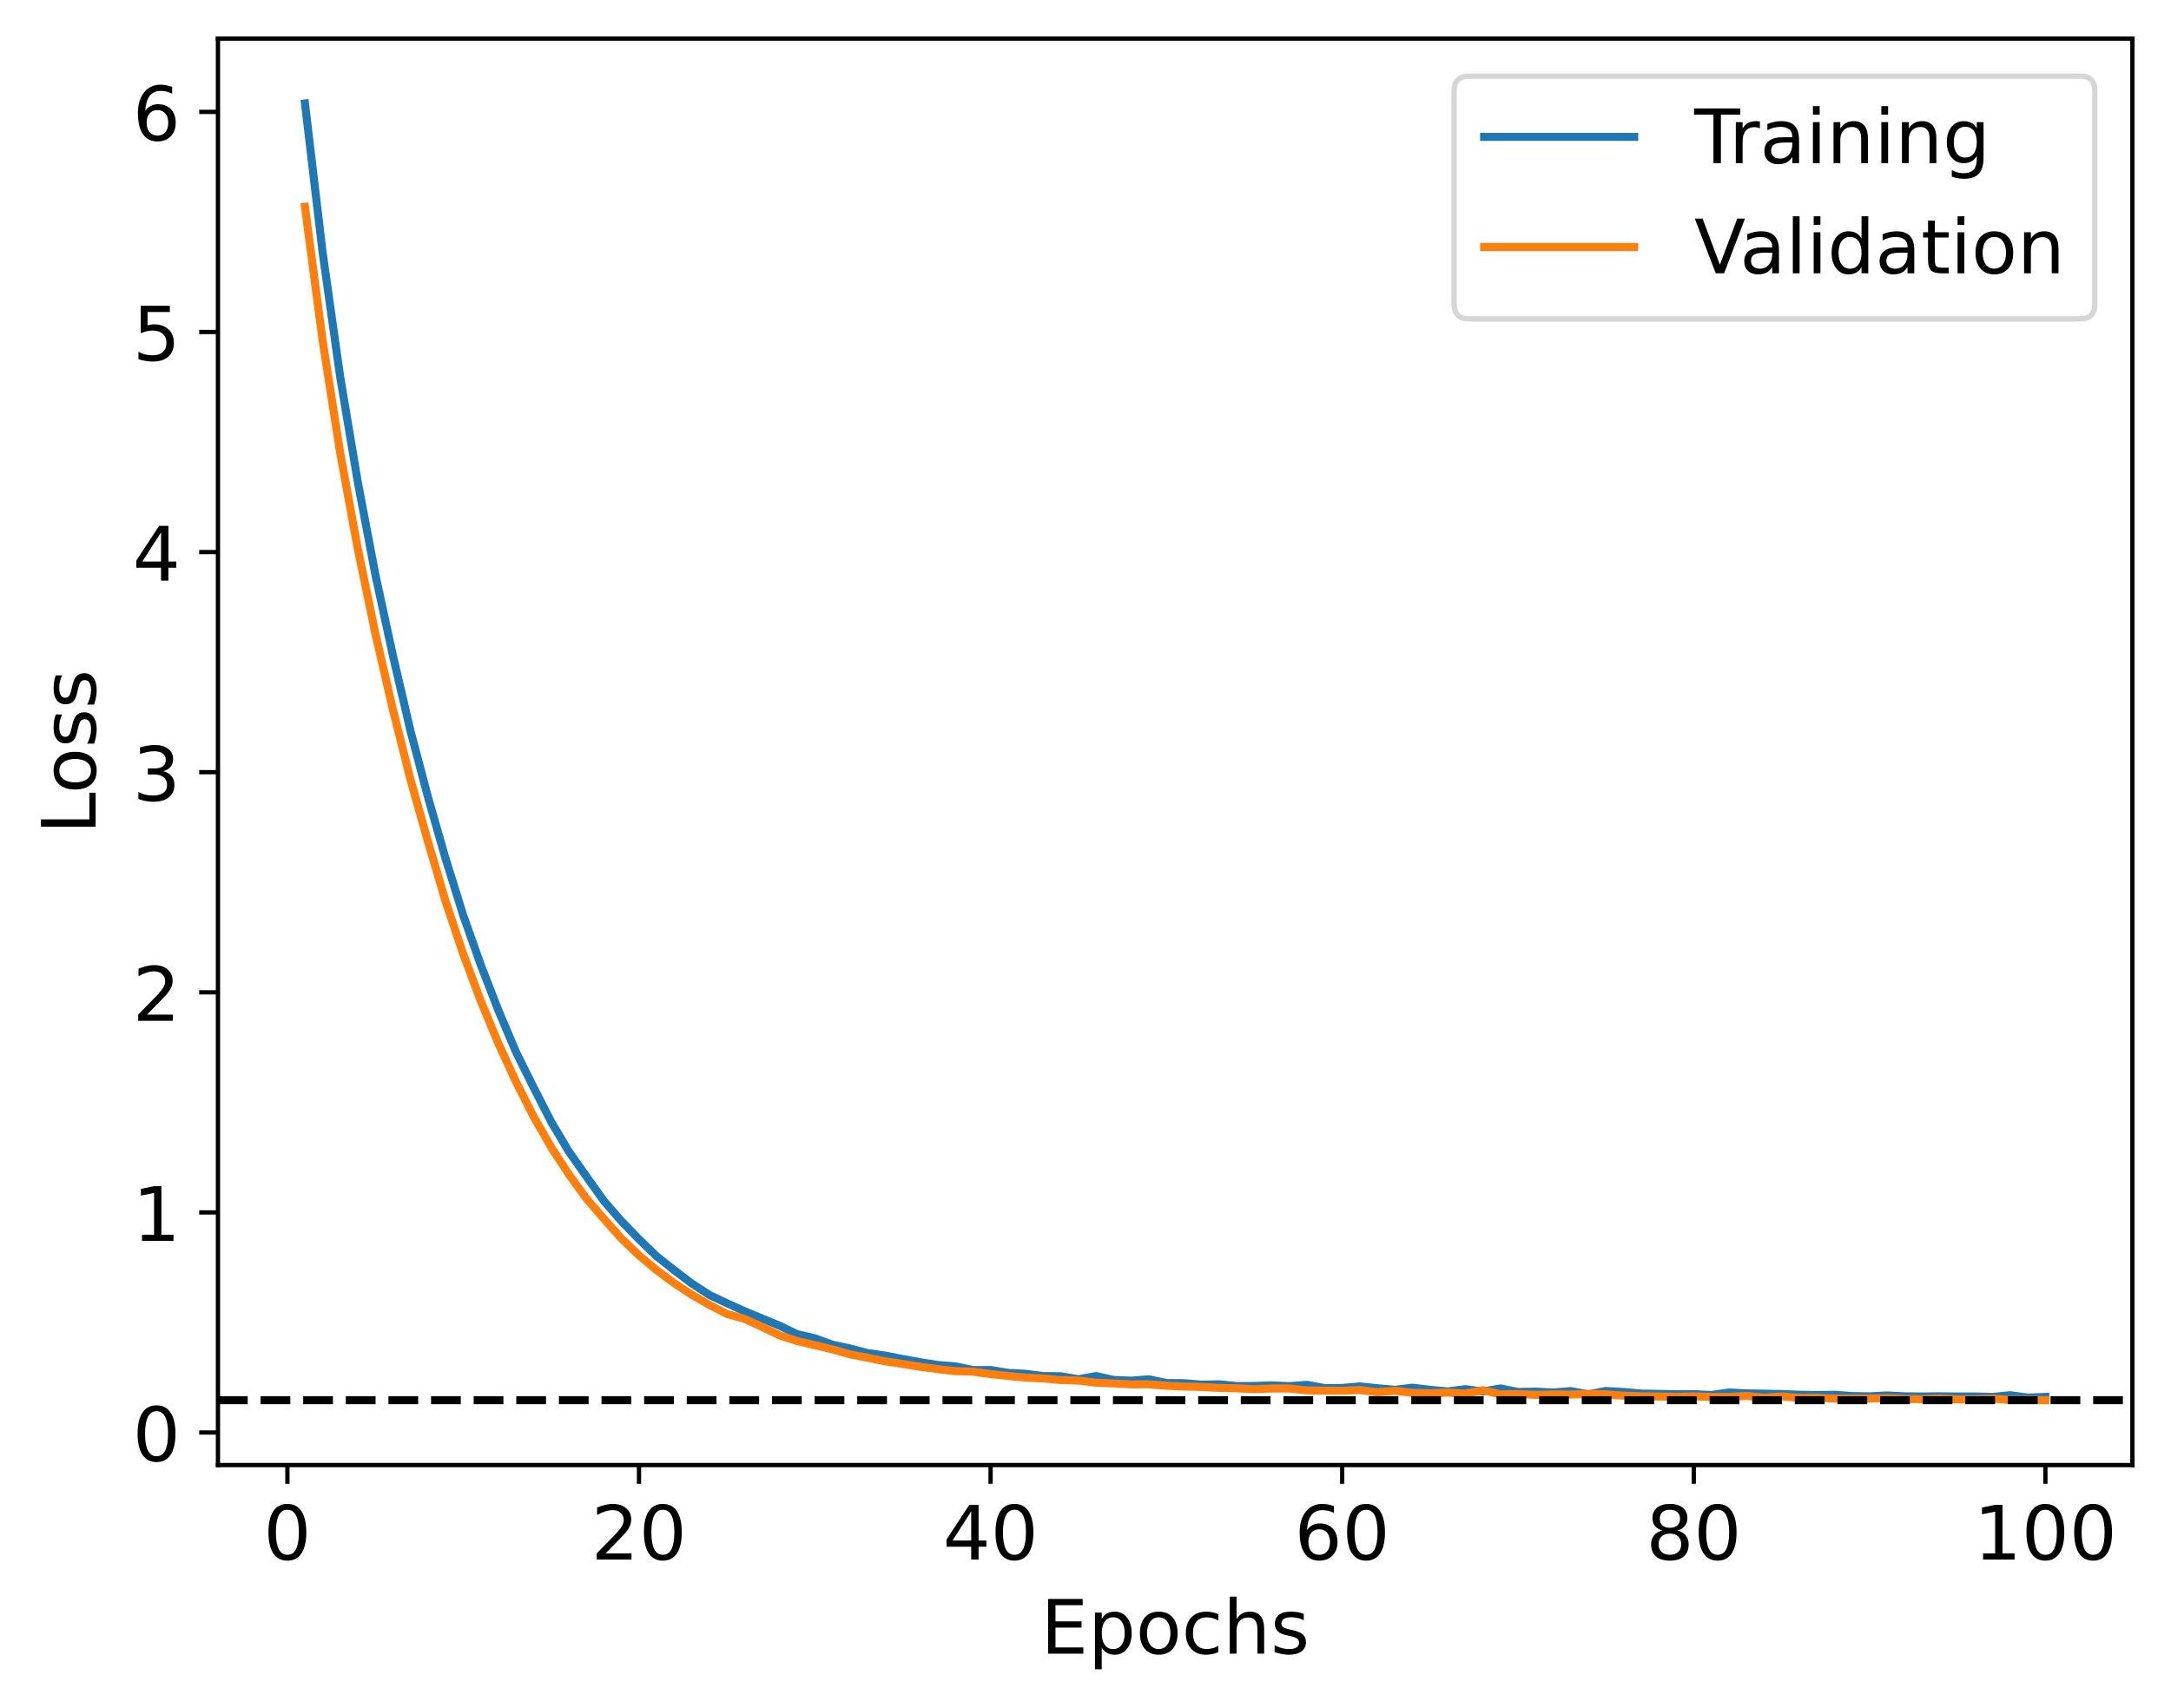
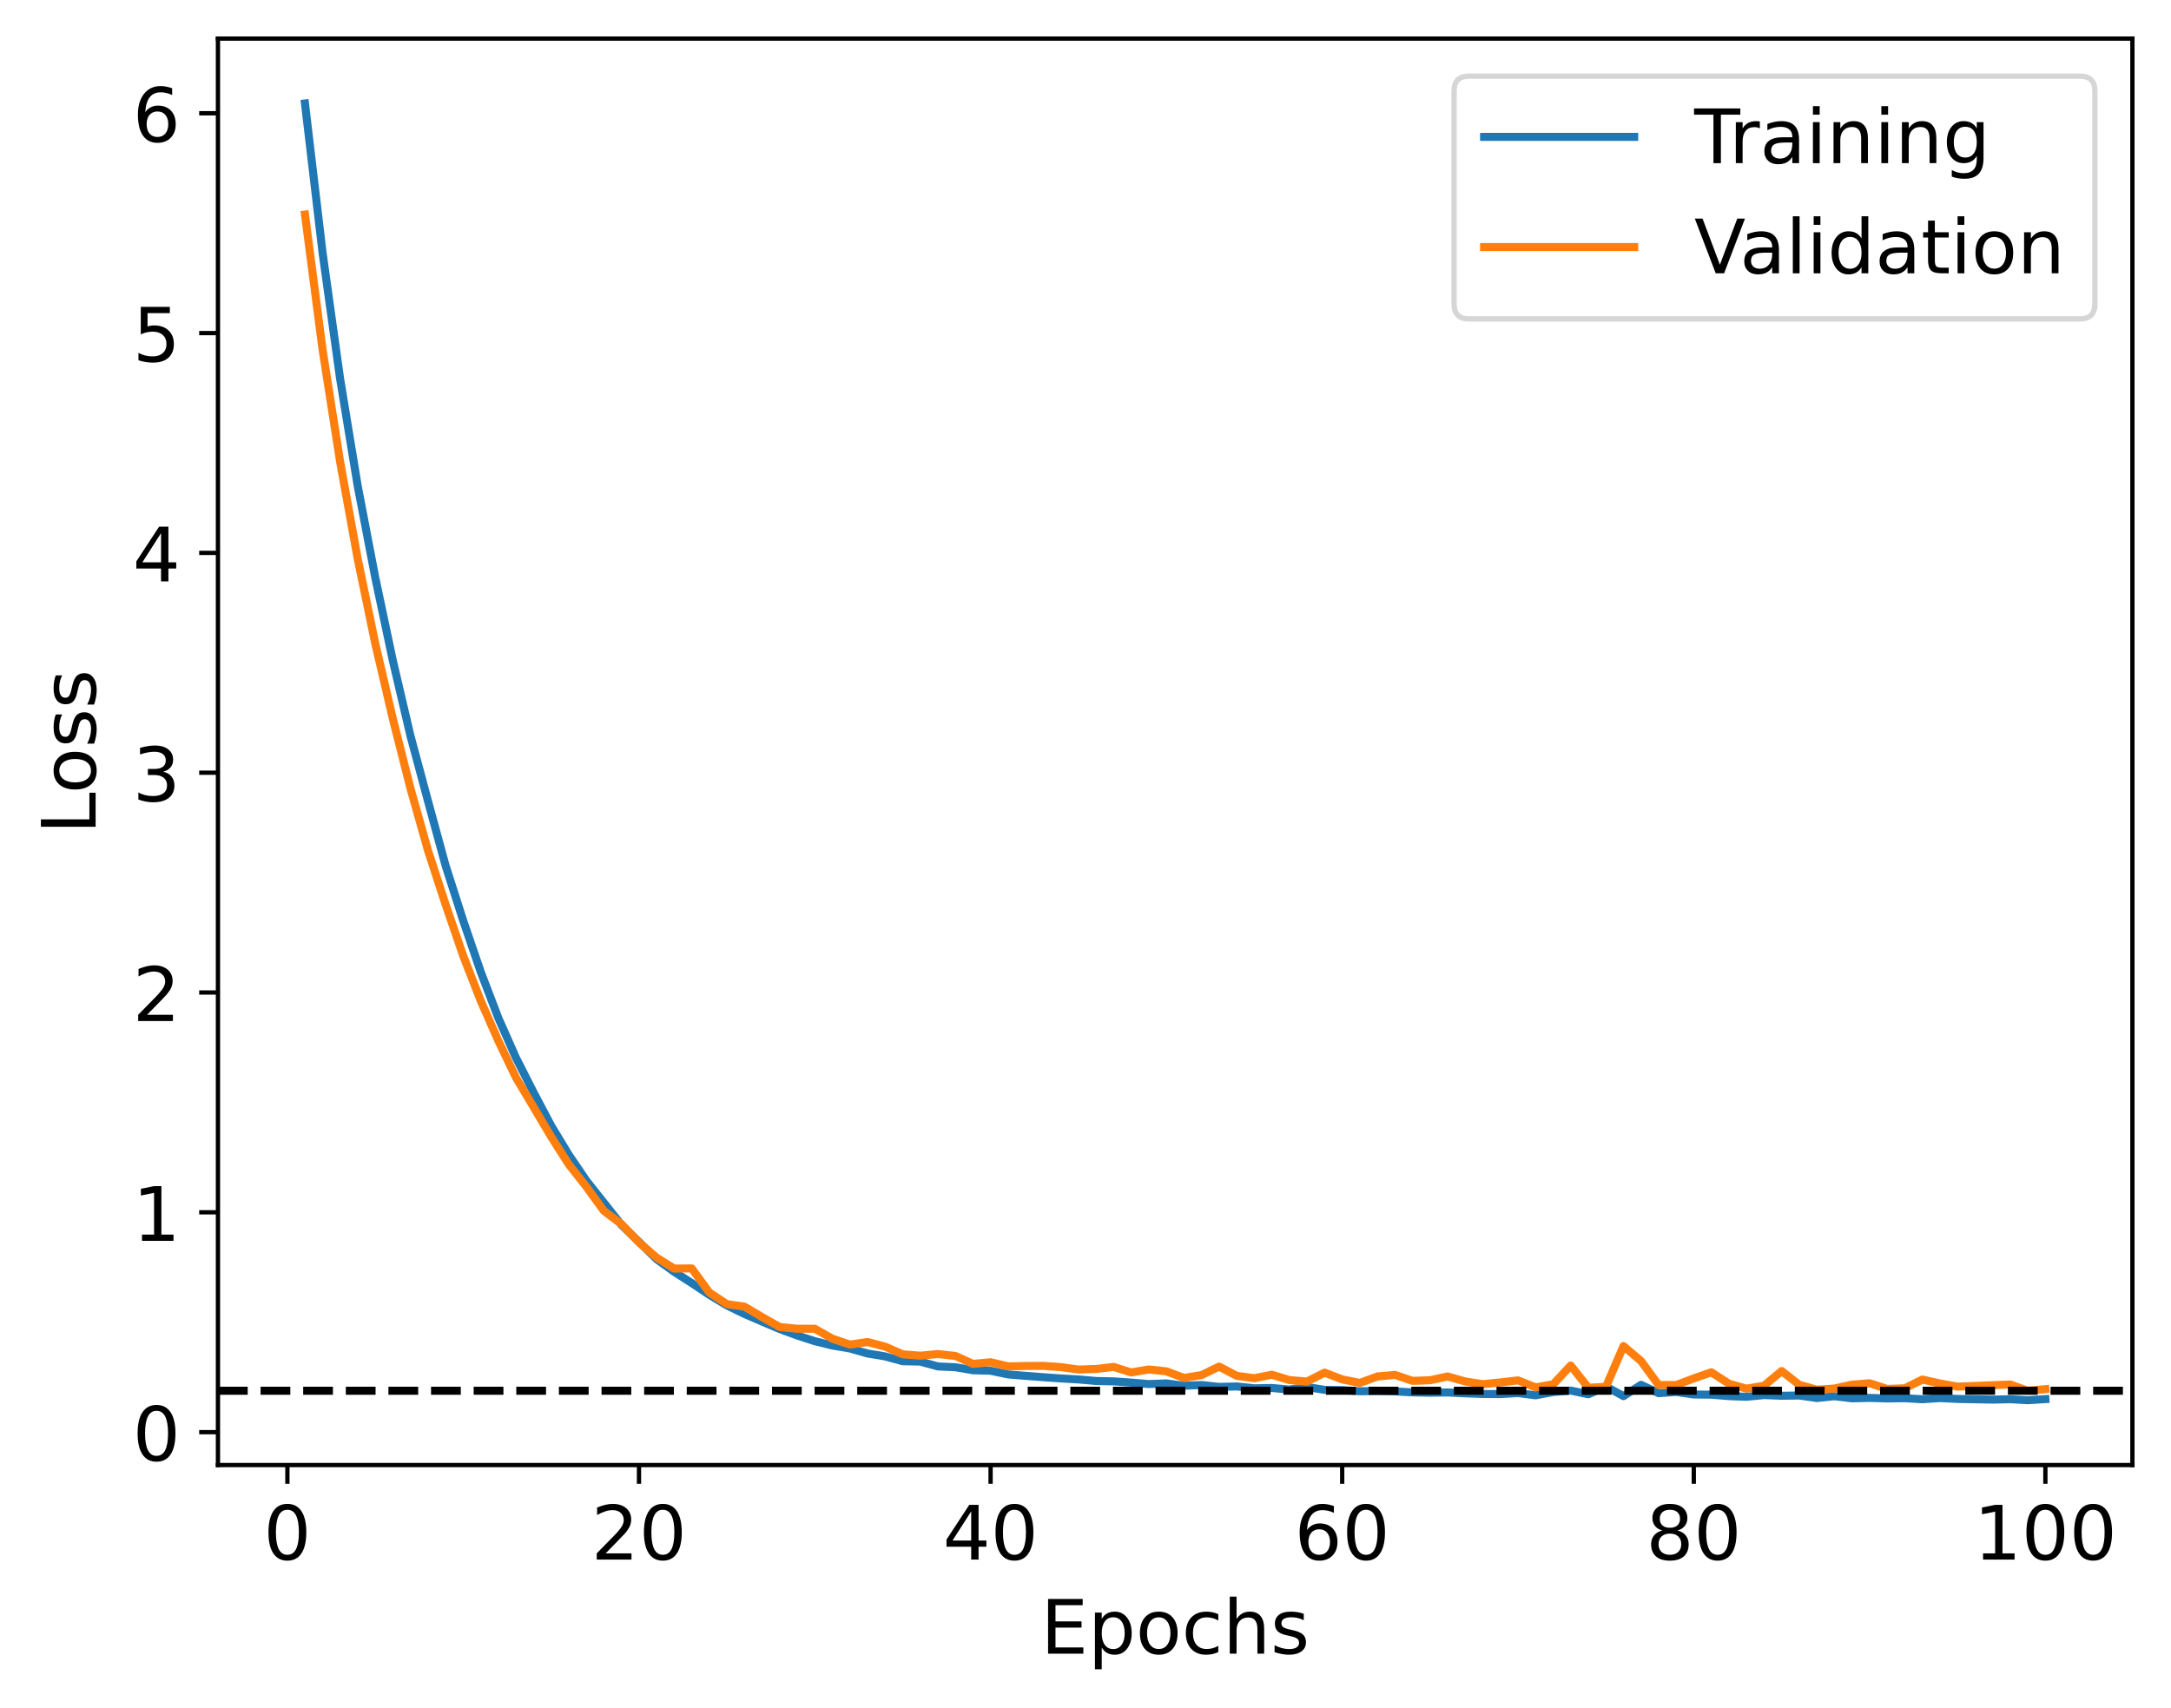
<svg xmlns="http://www.w3.org/2000/svg" xmlns:xlink="http://www.w3.org/1999/xlink" width="404.977pt" height="318.611pt" viewBox="0 0 404.977 318.611" version="1.1">
  <defs>
    <style type="text/css">*{stroke-linejoin: round; stroke-linecap: butt}</style>
  </defs>
  <g id="figure_1">
    <g id="patch_1">
      <path d="M 0 318.611  L 404.977 318.611  L 404.977 0  L 0 0  z " style="fill: #ffffff" />
    </g>
    <g id="axes_1">
      <g id="patch_2">
        <path d="M 40.657 273.312  L 397.777 273.312  L 397.777 7.2  L 40.657 7.2  z " style="fill: #ffffff" />
      </g>
      <g id="matplotlib.axis_1">
        <g id="xtick_1">
          <g id="line2d_1">
            <defs>
-               <path id="m1985bd9512" d="M 0 0  L 0 3.5  " style="stroke: #000000; stroke-width: 0.8" />
-             </defs>
-             <g>
-               <use xlink:href="#m1985bd9512" x="53.61" y="273.312" style="stroke: #000000; stroke-width: 0.8" />
+               <path id="mc7156b7306" d="M 0 0  L 0 3.5  " style="stroke: #000000; stroke-width: 0.8" />
+             </defs>
+             <g>
+               <use xlink:href="#mc7156b7306" x="53.61" y="273.312" style="stroke: #000000; stroke-width: 0.8" />
            </g>
          </g>
          <g id="text_1">
            <g transform="translate(49.15651 290.9498) scale(0.14 -0.14)">
              <defs>
                <path id="DejaVuSans-30" d="M 2034 4250  Q 1547 4250 1301 3770  Q 1056 3291 1056 2328  Q 1056 1369 1301 889  Q 1547 409 2034 409  Q 2525 409 2770 889  Q 3016 1369 3016 2328  Q 3016 3291 2770 3770  Q 2525 4250 2034 4250  z M 2034 4750  Q 2819 4750 3233 4129  Q 3647 3509 3647 2328  Q 3647 1150 3233 529  Q 2819 -91 2034 -91  Q 1250 -91 836 529  Q 422 1150 422 2328  Q 422 3509 836 4129  Q 1250 4750 2034 4750  z " transform="scale(0.015625)" />
              </defs>
              <use xlink:href="#DejaVuSans-30" />
            </g>
          </g>
        </g>
        <g id="xtick_2">
          <g id="line2d_2">
            <g>
-               <use xlink:href="#m1985bd9512" x="119.197" y="273.312" style="stroke: #000000; stroke-width: 0.8" />
+               <use xlink:href="#mc7156b7306" x="119.197" y="273.312" style="stroke: #000000; stroke-width: 0.8" />
            </g>
          </g>
          <g id="text_2">
            <g transform="translate(110.2895 290.9498) scale(0.14 -0.14)">
              <defs>
                <path id="DejaVuSans-32" d="M 1228 531  L 3431 531  L 3431 0  L 469 0  L 469 531  Q 828 903 1448 1529  Q 2069 2156 2228 2338  Q 2531 2678 2651 2914  Q 2772 3150 2772 3378  Q 2772 3750 2511 3984  Q 2250 4219 1831 4219  Q 1534 4219 1204 4116  Q 875 4013 500 3803  L 500 4441  Q 881 4594 1212 4672  Q 1544 4750 1819 4750  Q 2544 4750 2975 4387  Q 3406 4025 3406 3419  Q 3406 3131 3298 2873  Q 3191 2616 2906 2266  Q 2828 2175 2409 1742  Q 1991 1309 1228 531  z " transform="scale(0.015625)" />
              </defs>
              <use xlink:href="#DejaVuSans-32" />
              <use xlink:href="#DejaVuSans-30" x="63.623" />
            </g>
          </g>
        </g>
        <g id="xtick_3">
          <g id="line2d_3">
            <g>
-               <use xlink:href="#m1985bd9512" x="184.784" y="273.312" style="stroke: #000000; stroke-width: 0.8" />
+               <use xlink:href="#mc7156b7306" x="184.784" y="273.312" style="stroke: #000000; stroke-width: 0.8" />
            </g>
          </g>
          <g id="text_3">
            <g transform="translate(175.8763 290.9498) scale(0.14 -0.14)">
              <defs>
                <path id="DejaVuSans-34" d="M 2419 4116  L 825 1625  L 2419 1625  L 2419 4116  z M 2253 4666  L 3047 4666  L 3047 1625  L 3713 1625  L 3713 1100  L 3047 1100  L 3047 0  L 2419 0  L 2419 1100  L 313 1100  L 313 1709  L 2253 4666  z " transform="scale(0.015625)" />
              </defs>
              <use xlink:href="#DejaVuSans-34" />
              <use xlink:href="#DejaVuSans-30" x="63.623" />
            </g>
          </g>
        </g>
        <g id="xtick_4">
          <g id="line2d_4">
            <g>
-               <use xlink:href="#m1985bd9512" x="250.371" y="273.312" style="stroke: #000000; stroke-width: 0.8" />
+               <use xlink:href="#mc7156b7306" x="250.371" y="273.312" style="stroke: #000000; stroke-width: 0.8" />
            </g>
          </g>
          <g id="text_4">
            <g transform="translate(241.4631 290.9498) scale(0.14 -0.14)">
              <defs>
                <path id="DejaVuSans-36" d="M 2113 2584  Q 1688 2584 1439 2293  Q 1191 2003 1191 1497  Q 1191 994 1439 701  Q 1688 409 2113 409  Q 2538 409 2786 701  Q 3034 994 3034 1497  Q 3034 2003 2786 2293  Q 2538 2584 2113 2584  z M 3366 4563  L 3366 3988  Q 3128 4100 2886 4159  Q 2644 4219 2406 4219  Q 1781 4219 1451 3797  Q 1122 3375 1075 2522  Q 1259 2794 1537 2939  Q 1816 3084 2150 3084  Q 2853 3084 3261 2657  Q 3669 2231 3669 1497  Q 3669 778 3244 343  Q 2819 -91 2113 -91  Q 1303 -91 875 529  Q 447 1150 447 2328  Q 447 3434 972 4092  Q 1497 4750 2381 4750  Q 2619 4750 2861 4703  Q 3103 4656 3366 4563  z " transform="scale(0.015625)" />
              </defs>
              <use xlink:href="#DejaVuSans-36" />
              <use xlink:href="#DejaVuSans-30" x="63.623" />
            </g>
          </g>
        </g>
        <g id="xtick_5">
          <g id="line2d_5">
            <g>
-               <use xlink:href="#m1985bd9512" x="315.957" y="273.312" style="stroke: #000000; stroke-width: 0.8" />
+               <use xlink:href="#mc7156b7306" x="315.957" y="273.312" style="stroke: #000000; stroke-width: 0.8" />
            </g>
          </g>
          <g id="text_5">
            <g transform="translate(307.0499 290.9498) scale(0.14 -0.14)">
              <defs>
                <path id="DejaVuSans-38" d="M 2034 2216  Q 1584 2216 1326 1975  Q 1069 1734 1069 1313  Q 1069 891 1326 650  Q 1584 409 2034 409  Q 2484 409 2743 651  Q 3003 894 3003 1313  Q 3003 1734 2745 1975  Q 2488 2216 2034 2216  z M 1403 2484  Q 997 2584 770 2862  Q 544 3141 544 3541  Q 544 4100 942 4425  Q 1341 4750 2034 4750  Q 2731 4750 3128 4425  Q 3525 4100 3525 3541  Q 3525 3141 3298 2862  Q 3072 2584 2669 2484  Q 3125 2378 3379 2068  Q 3634 1759 3634 1313  Q 3634 634 3220 271  Q 2806 -91 2034 -91  Q 1263 -91 848 271  Q 434 634 434 1313  Q 434 1759 690 2068  Q 947 2378 1403 2484  z M 1172 3481  Q 1172 3119 1398 2916  Q 1625 2713 2034 2713  Q 2441 2713 2670 2916  Q 2900 3119 2900 3481  Q 2900 3844 2670 4047  Q 2441 4250 2034 4250  Q 1625 4250 1398 4047  Q 1172 3844 1172 3481  z " transform="scale(0.015625)" />
              </defs>
              <use xlink:href="#DejaVuSans-38" />
              <use xlink:href="#DejaVuSans-30" x="63.623" />
            </g>
          </g>
        </g>
        <g id="xtick_6">
          <g id="line2d_6">
            <g>
-               <use xlink:href="#m1985bd9512" x="381.544" y="273.312" style="stroke: #000000; stroke-width: 0.8" />
+               <use xlink:href="#mc7156b7306" x="381.544" y="273.312" style="stroke: #000000; stroke-width: 0.8" />
            </g>
          </g>
          <g id="text_6">
            <g transform="translate(368.1829 290.9498) scale(0.14 -0.14)">
              <defs>
                <path id="DejaVuSans-31" d="M 794 531  L 1825 531  L 1825 4091  L 703 3866  L 703 4441  L 1819 4666  L 2450 4666  L 2450 531  L 3481 531  L 3481 0  L 794 0  L 794 531  z " transform="scale(0.015625)" />
              </defs>
              <use xlink:href="#DejaVuSans-31" />
              <use xlink:href="#DejaVuSans-30" x="63.623" />
              <use xlink:href="#DejaVuSans-30" x="127.246" />
            </g>
          </g>
        </g>
        <g id="text_7">
          <g transform="translate(194.135 308.4992) scale(0.14 -0.14)">
            <defs>
              <path id="DejaVuSans-45" d="M 628 4666  L 3578 4666  L 3578 4134  L 1259 4134  L 1259 2753  L 3481 2753  L 3481 2222  L 1259 2222  L 1259 531  L 3634 531  L 3634 0  L 628 0  L 628 4666  z " transform="scale(0.015625)" />
              <path id="DejaVuSans-70" d="M 1159 525  L 1159 -1331  L 581 -1331  L 581 3500  L 1159 3500  L 1159 2969  Q 1341 3281 1617 3432  Q 1894 3584 2278 3584  Q 2916 3584 3314 3078  Q 3713 2572 3713 1747  Q 3713 922 3314 415  Q 2916 -91 2278 -91  Q 1894 -91 1617 61  Q 1341 213 1159 525  z M 3116 1747  Q 3116 2381 2855 2742  Q 2594 3103 2138 3103  Q 1681 3103 1420 2742  Q 1159 2381 1159 1747  Q 1159 1113 1420 752  Q 1681 391 2138 391  Q 2594 391 2855 752  Q 3116 1113 3116 1747  z " transform="scale(0.015625)" />
              <path id="DejaVuSans-6f" d="M 1959 3097  Q 1497 3097 1228 2736  Q 959 2375 959 1747  Q 959 1119 1226 758  Q 1494 397 1959 397  Q 2419 397 2687 759  Q 2956 1122 2956 1747  Q 2956 2369 2687 2733  Q 2419 3097 1959 3097  z M 1959 3584  Q 2709 3584 3137 3096  Q 3566 2609 3566 1747  Q 3566 888 3137 398  Q 2709 -91 1959 -91  Q 1206 -91 779 398  Q 353 888 353 1747  Q 353 2609 779 3096  Q 1206 3584 1959 3584  z " transform="scale(0.015625)" />
              <path id="DejaVuSans-63" d="M 3122 3366  L 3122 2828  Q 2878 2963 2633 3030  Q 2388 3097 2138 3097  Q 1578 3097 1268 2742  Q 959 2388 959 1747  Q 959 1106 1268 751  Q 1578 397 2138 397  Q 2388 397 2633 464  Q 2878 531 3122 666  L 3122 134  Q 2881 22 2623 -34  Q 2366 -91 2075 -91  Q 1284 -91 818 406  Q 353 903 353 1747  Q 353 2603 823 3093  Q 1294 3584 2113 3584  Q 2378 3584 2631 3529  Q 2884 3475 3122 3366  z " transform="scale(0.015625)" />
              <path id="DejaVuSans-68" d="M 3513 2113  L 3513 0  L 2938 0  L 2938 2094  Q 2938 2591 2744 2837  Q 2550 3084 2163 3084  Q 1697 3084 1428 2787  Q 1159 2491 1159 1978  L 1159 0  L 581 0  L 581 4863  L 1159 4863  L 1159 2956  Q 1366 3272 1645 3428  Q 1925 3584 2291 3584  Q 2894 3584 3203 3211  Q 3513 2838 3513 2113  z " transform="scale(0.015625)" />
              <path id="DejaVuSans-73" d="M 2834 3397  L 2834 2853  Q 2591 2978 2328 3040  Q 2066 3103 1784 3103  Q 1356 3103 1142 2972  Q 928 2841 928 2578  Q 928 2378 1081 2264  Q 1234 2150 1697 2047  L 1894 2003  Q 2506 1872 2764 1633  Q 3022 1394 3022 966  Q 3022 478 2636 193  Q 2250 -91 1575 -91  Q 1294 -91 989 -36  Q 684 19 347 128  L 347 722  Q 666 556 975 473  Q 1284 391 1588 391  Q 1994 391 2212 530  Q 2431 669 2431 922  Q 2431 1156 2273 1281  Q 2116 1406 1581 1522  L 1381 1569  Q 847 1681 609 1914  Q 372 2147 372 2553  Q 372 3047 722 3315  Q 1072 3584 1716 3584  Q 2034 3584 2315 3537  Q 2597 3491 2834 3397  z " transform="scale(0.015625)" />
            </defs>
            <use xlink:href="#DejaVuSans-45" />
            <use xlink:href="#DejaVuSans-70" x="63.184" />
            <use xlink:href="#DejaVuSans-6f" x="126.66" />
            <use xlink:href="#DejaVuSans-63" x="187.842" />
            <use xlink:href="#DejaVuSans-68" x="242.822" />
            <use xlink:href="#DejaVuSans-73" x="306.201" />
          </g>
        </g>
      </g>
      <g id="matplotlib.axis_2">
        <g id="ytick_1">
          <g id="line2d_7">
            <defs>
-               <path id="m6606f407a4" d="M 0 0  L -3.5 0  " style="stroke: #000000; stroke-width: 0.8" />
-             </defs>
-             <g>
-               <use xlink:href="#m6606f407a4" x="40.657" y="267.242" style="stroke: #000000; stroke-width: 0.8" />
+               <path id="m1b24afcb4f" d="M 0 0  L -3.5 0  " style="stroke: #000000; stroke-width: 0.8" />
+             </defs>
+             <g>
+               <use xlink:href="#m1b24afcb4f" x="40.657" y="267.173" style="stroke: #000000; stroke-width: 0.8" />
            </g>
          </g>
          <g id="text_8">
-             <g transform="translate(24.74938 272.5611) scale(0.14 -0.14)">
+             <g transform="translate(24.74938 272.492) scale(0.14 -0.14)">
              <use xlink:href="#DejaVuSans-30" />
            </g>
          </g>
        </g>
        <g id="ytick_2">
          <g id="line2d_8">
            <g>
-               <use xlink:href="#m6606f407a4" x="40.657" y="226.18" style="stroke: #000000; stroke-width: 0.8" />
+               <use xlink:href="#m1b24afcb4f" x="40.657" y="226.166" style="stroke: #000000; stroke-width: 0.8" />
            </g>
          </g>
          <g id="text_9">
-             <g transform="translate(24.74938 231.4991) scale(0.14 -0.14)">
+             <g transform="translate(24.74938 231.4846) scale(0.14 -0.14)">
              <use xlink:href="#DejaVuSans-31" />
            </g>
          </g>
        </g>
        <g id="ytick_3">
          <g id="line2d_9">
            <g>
-               <use xlink:href="#m6606f407a4" x="40.657" y="185.118" style="stroke: #000000; stroke-width: 0.8" />
+               <use xlink:href="#m1b24afcb4f" x="40.657" y="185.158" style="stroke: #000000; stroke-width: 0.8" />
            </g>
          </g>
          <g id="text_10">
-             <g transform="translate(24.74938 190.4371) scale(0.14 -0.14)">
+             <g transform="translate(24.74938 190.4772) scale(0.14 -0.14)">
              <use xlink:href="#DejaVuSans-32" />
            </g>
          </g>
        </g>
        <g id="ytick_4">
          <g id="line2d_10">
            <g>
-               <use xlink:href="#m6606f407a4" x="40.657" y="144.056" style="stroke: #000000; stroke-width: 0.8" />
+               <use xlink:href="#m1b24afcb4f" x="40.657" y="144.151" style="stroke: #000000; stroke-width: 0.8" />
            </g>
          </g>
          <g id="text_11">
-             <g transform="translate(24.74938 149.3751) scale(0.14 -0.14)">
+             <g transform="translate(24.74938 149.4698) scale(0.14 -0.14)">
              <defs>
                <path id="DejaVuSans-33" d="M 2597 2516  Q 3050 2419 3304 2112  Q 3559 1806 3559 1356  Q 3559 666 3084 287  Q 2609 -91 1734 -91  Q 1441 -91 1130 -33  Q 819 25 488 141  L 488 750  Q 750 597 1062 519  Q 1375 441 1716 441  Q 2309 441 2620 675  Q 2931 909 2931 1356  Q 2931 1769 2642 2001  Q 2353 2234 1838 2234  L 1294 2234  L 1294 2753  L 1863 2753  Q 2328 2753 2575 2939  Q 2822 3125 2822 3475  Q 2822 3834 2567 4026  Q 2313 4219 1838 4219  Q 1578 4219 1281 4162  Q 984 4106 628 3988  L 628 4550  Q 988 4650 1302 4700  Q 1616 4750 1894 4750  Q 2613 4750 3031 4423  Q 3450 4097 3450 3541  Q 3450 3153 3228 2886  Q 3006 2619 2597 2516  z " transform="scale(0.015625)" />
              </defs>
              <use xlink:href="#DejaVuSans-33" />
            </g>
          </g>
        </g>
        <g id="ytick_5">
          <g id="line2d_11">
            <g>
-               <use xlink:href="#m6606f407a4" x="40.657" y="102.994" style="stroke: #000000; stroke-width: 0.8" />
+               <use xlink:href="#m1b24afcb4f" x="40.657" y="103.143" style="stroke: #000000; stroke-width: 0.8" />
            </g>
          </g>
          <g id="text_12">
-             <g transform="translate(24.74938 108.3131) scale(0.14 -0.14)">
+             <g transform="translate(24.74938 108.4624) scale(0.14 -0.14)">
              <use xlink:href="#DejaVuSans-34" />
            </g>
          </g>
        </g>
        <g id="ytick_6">
          <g id="line2d_12">
            <g>
-               <use xlink:href="#m6606f407a4" x="40.657" y="61.932" style="stroke: #000000; stroke-width: 0.8" />
+               <use xlink:href="#m1b24afcb4f" x="40.657" y="62.136" style="stroke: #000000; stroke-width: 0.8" />
            </g>
          </g>
          <g id="text_13">
-             <g transform="translate(24.74938 67.25111) scale(0.14 -0.14)">
+             <g transform="translate(24.74938 67.45499) scale(0.14 -0.14)">
              <defs>
                <path id="DejaVuSans-35" d="M 691 4666  L 3169 4666  L 3169 4134  L 1269 4134  L 1269 2991  Q 1406 3038 1543 3061  Q 1681 3084 1819 3084  Q 2600 3084 3056 2656  Q 3513 2228 3513 1497  Q 3513 744 3044 326  Q 2575 -91 1722 -91  Q 1428 -91 1123 -41  Q 819 9 494 109  L 494 744  Q 775 591 1075 516  Q 1375 441 1709 441  Q 2250 441 2565 725  Q 2881 1009 2881 1497  Q 2881 1984 2565 2268  Q 2250 2553 1709 2553  Q 1456 2553 1204 2497  Q 953 2441 691 2322  L 691 4666  z " transform="scale(0.015625)" />
              </defs>
              <use xlink:href="#DejaVuSans-35" />
            </g>
          </g>
        </g>
        <g id="ytick_7">
          <g id="line2d_13">
            <g>
-               <use xlink:href="#m6606f407a4" x="40.657" y="20.87" style="stroke: #000000; stroke-width: 0.8" />
+               <use xlink:href="#m1b24afcb4f" x="40.657" y="21.129" style="stroke: #000000; stroke-width: 0.8" />
            </g>
          </g>
          <g id="text_14">
-             <g transform="translate(24.74938 26.18911) scale(0.14 -0.14)">
+             <g transform="translate(24.74938 26.44759) scale(0.14 -0.14)">
              <use xlink:href="#DejaVuSans-36" />
            </g>
          </g>
        </g>
        <g id="text_15">
          <g transform="translate(17.83781 155.6101) rotate(-90) scale(0.14 -0.14)">
            <defs>
              <path id="DejaVuSans-4c" d="M 628 4666  L 1259 4666  L 1259 531  L 3531 531  L 3531 0  L 628 0  L 628 4666  z " transform="scale(0.015625)" />
            </defs>
            <use xlink:href="#DejaVuSans-4c" />
            <use xlink:href="#DejaVuSans-6f" x="53.963" />
            <use xlink:href="#DejaVuSans-73" x="115.145" />
            <use xlink:href="#DejaVuSans-73" x="167.244" />
          </g>
        </g>
      </g>
      <g id="line2d_14">
-         <path d="M 56.89 19.296  L 60.169 46.992  L 63.448 70.245  L 66.728 89.839  L 70.007 107.13  L 73.286 122.276  L 76.566 136.311  L 79.845 148.737  L 83.124 160.193  L 86.404 170.731  L 89.683 180.01  L 92.962 188.467  L 96.242 196.228  L 99.521 202.829  L 102.8 209.242  L 106.08 214.779  L 109.359 219.433  L 112.638 224.028  L 115.918 227.799  L 119.197 231.188  L 122.476 234.348  L 125.756 236.949  L 129.035 239.44  L 132.314 241.571  L 135.594 243.124  L 138.873 244.603  L 142.152 245.97  L 145.432 247.324  L 148.711 248.904  L 151.99 249.661  L 155.27 250.853  L 158.549 251.555  L 161.828 252.417  L 165.108 252.886  L 168.387 253.529  L 171.666 254.13  L 174.946 254.649  L 178.225 254.906  L 181.504 255.583  L 184.784 255.58  L 188.063 256.114  L 191.342 256.284  L 194.622 256.716  L 197.901 256.744  L 201.181 257.305  L 204.46 256.708  L 207.739 257.441  L 211.019 257.57  L 214.298 257.313  L 217.577 258.009  L 220.857 258.032  L 224.136 258.313  L 227.415 258.247  L 230.695 258.573  L 233.974 258.555  L 237.253 258.445  L 240.533 258.593  L 243.812 258.342  L 247.091 258.953  L 250.371 258.93  L 253.65 258.646  L 256.929 258.977  L 260.209 259.275  L 263.488 258.879  L 266.767 259.275  L 270.047 259.577  L 273.326 259.154  L 276.605 259.597  L 279.885 259.016  L 283.164 259.677  L 286.443 259.613  L 289.723 259.768  L 293.002 259.509  L 296.281 260.125  L 299.561 259.492  L 302.84 259.679  L 306.119 259.972  L 309.399 260.032  L 312.678 260.107  L 315.957 260.081  L 319.237 260.239  L 322.516 259.775  L 325.795 259.937  L 329.075 259.993  L 332.354 260.052  L 335.633 260.192  L 338.913 260.24  L 342.192 260.195  L 345.471 260.435  L 348.751 260.496  L 352.03 260.327  L 355.309 260.49  L 358.589 260.516  L 361.868 260.485  L 365.147 260.524  L 368.427 260.514  L 371.706 260.603  L 374.985 260.281  L 378.265 260.722  L 381.544 260.599  " clip-path="url(#pab8605fcdc)" style="fill: none; stroke: #1f77b4; stroke-width: 1.5; stroke-linecap: square" />
+         <path d="M 56.89 19.296  L 60.169 47.121  L 63.448 70.679  L 66.728 90.669  L 70.007 107.781  L 73.286 123.271  L 76.566 137.268  L 79.845 149.472  L 83.124 161.499  L 86.404 171.738  L 89.683 181.329  L 92.962 189.916  L 96.242 197.323  L 99.521 203.775  L 102.8 209.991  L 106.08 215.403  L 109.359 220.234  L 112.638 224.369  L 115.918 228.497  L 119.197 231.687  L 122.476 234.891  L 125.756 237.268  L 129.035 239.361  L 132.314 241.551  L 135.594 243.532  L 138.873 245.129  L 142.152 246.545  L 145.432 247.937  L 148.711 249.14  L 151.99 250.206  L 155.27 251.013  L 158.549 251.565  L 161.828 252.5  L 165.108 253.044  L 168.387 253.941  L 171.666 254.012  L 174.946 254.913  L 178.225 255.064  L 181.504 255.626  L 184.784 255.721  L 188.063 256.408  L 191.342 256.674  L 194.622 256.922  L 197.901 257.157  L 201.181 257.342  L 204.46 257.63  L 207.739 257.699  L 211.019 257.93  L 214.298 258.204  L 217.577 258.08  L 220.857 258.515  L 224.136 258.376  L 227.415 258.734  L 230.695 258.646  L 233.974 258.992  L 237.253 258.933  L 240.533 259.23  L 243.812 258.753  L 247.091 259.288  L 250.371 259.339  L 253.65 259.546  L 256.929 259.499  L 260.209 259.566  L 263.488 259.758  L 266.767 259.819  L 270.047 259.769  L 273.326 259.938  L 276.605 260.052  L 279.885 260.076  L 283.164 259.885  L 286.443 260.303  L 289.723 259.687  L 293.002 259.416  L 296.281 260.112  L 299.561 258.654  L 302.84 260.456  L 306.119 258.343  L 309.399 259.905  L 312.678 259.676  L 315.957 260.151  L 319.237 260.182  L 322.516 260.457  L 325.795 260.577  L 329.075 260.255  L 332.354 260.388  L 335.633 260.337  L 338.913 260.805  L 342.192 260.47  L 345.471 260.863  L 348.751 260.784  L 352.03 260.886  L 355.309 260.841  L 358.589 261.037  L 361.868 260.817  L 365.147 260.977  L 368.427 261.043  L 371.706 261.105  L 374.985 261.03  L 378.265 261.216  L 381.544 261.01  " clip-path="url(#pdfbe721e7a)" style="fill: none; stroke: #1f77b4; stroke-width: 1.5; stroke-linecap: square" />
      </g>
      <g id="line2d_15">
-         <path d="M 56.89 38.588  L 60.169 63.468  L 63.448 84.431  L 66.728 102.317  L 70.007 118.125  L 73.286 132.36  L 76.566 145.413  L 79.845 157.055  L 83.124 168.155  L 86.404 177.958  L 89.683 186.74  L 92.962 194.646  L 96.242 201.796  L 99.521 208.28  L 102.8 213.988  L 106.08 219.039  L 109.359 223.564  L 112.638 227.365  L 115.918 231.05  L 119.197 234.199  L 122.476 236.936  L 125.756 239.38  L 129.035 241.532  L 132.314 243.427  L 135.594 245.116  L 138.873 246.04  L 142.152 247.531  L 145.432 249.126  L 148.711 250.178  L 151.99 250.95  L 155.27 251.732  L 158.549 252.655  L 161.828 253.288  L 165.108 253.958  L 168.387 254.452  L 171.666 254.986  L 174.946 255.423  L 178.225 255.797  L 181.504 255.89  L 184.784 256.344  L 188.063 256.69  L 191.342 257.008  L 194.622 257.155  L 197.901 257.462  L 201.181 257.548  L 204.46 257.949  L 207.739 258.089  L 211.019 258.261  L 214.298 258.254  L 217.577 258.514  L 220.857 258.663  L 224.136 258.742  L 227.415 258.922  L 230.695 258.994  L 233.974 259.166  L 237.253 259.028  L 240.533 259.028  L 243.812 259.39  L 247.091 259.427  L 250.371 259.456  L 253.65 259.316  L 256.929 259.721  L 260.209 259.468  L 263.488 259.851  L 266.767 259.919  L 270.047 259.789  L 273.326 259.993  L 276.605 259.359  L 279.885 260.121  L 283.164 260.071  L 286.443 260.212  L 289.723 260.127  L 293.002 260.16  L 296.281 260.053  L 299.561 260.115  L 302.84 260.36  L 306.119 260.484  L 309.399 260.527  L 312.678 260.572  L 315.957 260.49  L 319.237 260.62  L 322.516 260.61  L 325.795 260.412  L 329.075 260.76  L 332.354 260.501  L 335.633 260.791  L 338.913 260.765  L 342.192 260.906  L 345.471 260.914  L 348.751 260.9  L 352.03 260.855  L 355.309 260.998  L 358.589 261.031  L 361.868 260.901  L 365.147 261.071  L 368.427 261.064  L 371.706 260.925  L 374.985 261.18  L 378.265 261.115  L 381.544 261.216  " clip-path="url(#pab8605fcdc)" style="fill: none; stroke: #ff7f0e; stroke-width: 1.5; stroke-linecap: square" />
+         <path d="M 56.89 40.024  L 60.169 65.207  L 63.448 86.178  L 66.728 104.27  L 70.007 120.096  L 73.286 134.121  L 76.566 147.072  L 79.845 158.696  L 83.124 168.756  L 86.404 178.31  L 89.683 186.736  L 92.962 194.171  L 96.242 201.015  L 99.521 206.514  L 102.8 212.045  L 106.08 217.2  L 109.359 221.367  L 112.638 225.882  L 115.918 228.354  L 119.197 231.782  L 122.476 234.613  L 125.756 236.661  L 129.035 236.626  L 132.314 241.126  L 135.594 243.299  L 138.873 243.756  L 142.152 245.703  L 145.432 247.552  L 148.711 247.887  L 151.99 247.881  L 155.27 249.741  L 158.549 250.839  L 161.828 250.36  L 165.108 251.221  L 168.387 252.655  L 171.666 252.906  L 174.946 252.605  L 178.225 252.957  L 181.504 254.441  L 184.784 254.13  L 188.063 254.9  L 191.342 254.829  L 194.622 254.812  L 197.901 255.039  L 201.181 255.494  L 204.46 255.388  L 207.739 255.004  L 211.019 256.037  L 214.298 255.479  L 217.577 255.832  L 220.857 257.059  L 224.136 256.53  L 227.415 254.94  L 230.695 256.667  L 233.974 257.109  L 237.253 256.462  L 240.533 257.463  L 243.812 257.732  L 247.091 256.072  L 250.371 257.33  L 253.65 257.995  L 256.929 256.796  L 260.209 256.492  L 263.488 257.607  L 266.767 257.492  L 270.047 256.786  L 273.326 257.723  L 276.605 258.226  L 279.885 257.896  L 283.164 257.516  L 286.443 258.813  L 289.723 258.255  L 293.002 254.744  L 296.281 258.887  L 299.561 258.736  L 302.84 251.12  L 306.119 253.904  L 309.399 258.381  L 312.678 258.382  L 315.957 257.149  L 319.237 256.006  L 322.516 258.135  L 325.795 259.067  L 329.075 258.501  L 332.354 255.772  L 335.633 258.341  L 338.913 259.251  L 342.192 259.036  L 345.471 258.316  L 348.751 258.052  L 352.03 259.105  L 355.309 258.991  L 358.589 257.366  L 361.868 258.095  L 365.147 258.68  L 368.427 258.555  L 371.706 258.417  L 374.985 258.28  L 378.265 259.45  L 381.544 259.153  " clip-path="url(#pdfbe721e7a)" style="fill: none; stroke: #ff7f0e; stroke-width: 1.5; stroke-linecap: square" />
      </g>
      <g id="line2d_16">
-         <path d="M 40.657 261.216  L 397.777 261.216  " clip-path="url(#pab8605fcdc)" style="fill: none; stroke-dasharray: 5.55,2.4; stroke-dashoffset: 0; stroke: #000000; stroke-width: 1.5" />
+         <path d="M 40.657 259.45  L 397.777 259.45  " clip-path="url(#pdfbe721e7a)" style="fill: none; stroke-dasharray: 5.55,2.4; stroke-dashoffset: 0; stroke: #000000; stroke-width: 1.5" />
      </g>
      <g id="patch_3">
        <path d="M 40.657 273.312  L 40.657 7.2  " style="fill: none; stroke: #000000; stroke-width: 0.8; stroke-linejoin: miter; stroke-linecap: square" />
      </g>
      <g id="patch_4">
        <path d="M 397.777 273.312  L 397.777 7.2  " style="fill: none; stroke: #000000; stroke-width: 0.8; stroke-linejoin: miter; stroke-linecap: square" />
      </g>
      <g id="patch_5">
        <path d="M 40.657 273.312  L 397.777 273.312  " style="fill: none; stroke: #000000; stroke-width: 0.8; stroke-linejoin: miter; stroke-linecap: square" />
      </g>
      <g id="patch_6">
        <path d="M 40.657 7.2  L 397.777 7.2  " style="fill: none; stroke: #000000; stroke-width: 0.8; stroke-linejoin: miter; stroke-linecap: square" />
      </g>
      <g id="legend_1">
        <g id="patch_7">
          <path d="M 274.043 59.499  L 387.977 59.499  Q 390.777 59.499 390.777 56.699  L 390.777 17  Q 390.777 14.2 387.977 14.2  L 274.043 14.2  Q 271.243 14.2 271.243 17  L 271.243 56.699  Q 271.243 59.499 274.043 59.499  z " style="fill: #ffffff; opacity: 0.8; stroke: #cccccc; stroke-linejoin: miter" />
        </g>
        <g id="line2d_17">
          <path d="M 276.843 25.538  L 290.843 25.538  L 304.843 25.538  " style="fill: none; stroke: #1f77b4; stroke-width: 1.5; stroke-linecap: square" />
        </g>
        <g id="text_16">
          <g transform="translate(316.0431 30.43781) scale(0.14 -0.14)">
            <defs>
              <path id="DejaVuSans-54" d="M -19 4666  L 3928 4666  L 3928 4134  L 2272 4134  L 2272 0  L 1638 0  L 1638 4134  L -19 4134  L -19 4666  z " transform="scale(0.015625)" />
              <path id="DejaVuSans-72" d="M 2631 2963  Q 2534 3019 2420 3045  Q 2306 3072 2169 3072  Q 1681 3072 1420 2755  Q 1159 2438 1159 1844  L 1159 0  L 581 0  L 581 3500  L 1159 3500  L 1159 2956  Q 1341 3275 1631 3429  Q 1922 3584 2338 3584  Q 2397 3584 2469 3576  Q 2541 3569 2628 3553  L 2631 2963  z " transform="scale(0.015625)" />
              <path id="DejaVuSans-61" d="M 2194 1759  Q 1497 1759 1228 1600  Q 959 1441 959 1056  Q 959 750 1161 570  Q 1363 391 1709 391  Q 2188 391 2477 730  Q 2766 1069 2766 1631  L 2766 1759  L 2194 1759  z M 3341 1997  L 3341 0  L 2766 0  L 2766 531  Q 2569 213 2275 61  Q 1981 -91 1556 -91  Q 1019 -91 701 211  Q 384 513 384 1019  Q 384 1609 779 1909  Q 1175 2209 1959 2209  L 2766 2209  L 2766 2266  Q 2766 2663 2505 2880  Q 2244 3097 1772 3097  Q 1472 3097 1187 3025  Q 903 2953 641 2809  L 641 3341  Q 956 3463 1253 3523  Q 1550 3584 1831 3584  Q 2591 3584 2966 3190  Q 3341 2797 3341 1997  z " transform="scale(0.015625)" />
              <path id="DejaVuSans-69" d="M 603 3500  L 1178 3500  L 1178 0  L 603 0  L 603 3500  z M 603 4863  L 1178 4863  L 1178 4134  L 603 4134  L 603 4863  z " transform="scale(0.015625)" />
              <path id="DejaVuSans-6e" d="M 3513 2113  L 3513 0  L 2938 0  L 2938 2094  Q 2938 2591 2744 2837  Q 2550 3084 2163 3084  Q 1697 3084 1428 2787  Q 1159 2491 1159 1978  L 1159 0  L 581 0  L 581 3500  L 1159 3500  L 1159 2956  Q 1366 3272 1645 3428  Q 1925 3584 2291 3584  Q 2894 3584 3203 3211  Q 3513 2838 3513 2113  z " transform="scale(0.015625)" />
              <path id="DejaVuSans-67" d="M 2906 1791  Q 2906 2416 2648 2759  Q 2391 3103 1925 3103  Q 1463 3103 1205 2759  Q 947 2416 947 1791  Q 947 1169 1205 825  Q 1463 481 1925 481  Q 2391 481 2648 825  Q 2906 1169 2906 1791  z M 3481 434  Q 3481 -459 3084 -895  Q 2688 -1331 1869 -1331  Q 1566 -1331 1297 -1286  Q 1028 -1241 775 -1147  L 775 -588  Q 1028 -725 1275 -790  Q 1522 -856 1778 -856  Q 2344 -856 2625 -561  Q 2906 -266 2906 331  L 2906 616  Q 2728 306 2450 153  Q 2172 0 1784 0  Q 1141 0 747 490  Q 353 981 353 1791  Q 353 2603 747 3093  Q 1141 3584 1784 3584  Q 2172 3584 2450 3431  Q 2728 3278 2906 2969  L 2906 3500  L 3481 3500  L 3481 434  z " transform="scale(0.015625)" />
            </defs>
            <use xlink:href="#DejaVuSans-54" />
            <use xlink:href="#DejaVuSans-72" x="46.334" />
            <use xlink:href="#DejaVuSans-61" x="87.447" />
            <use xlink:href="#DejaVuSans-69" x="148.727" />
            <use xlink:href="#DejaVuSans-6e" x="176.51" />
            <use xlink:href="#DejaVuSans-69" x="239.889" />
            <use xlink:href="#DejaVuSans-6e" x="267.672" />
            <use xlink:href="#DejaVuSans-67" x="331.051" />
          </g>
        </g>
        <g id="line2d_18">
          <path d="M 276.843 46.087  L 290.843 46.087  L 304.843 46.087  " style="fill: none; stroke: #ff7f0e; stroke-width: 1.5; stroke-linecap: square" />
        </g>
        <g id="text_17">
          <g transform="translate(316.0431 50.98719) scale(0.14 -0.14)">
            <defs>
              <path id="DejaVuSans-56" d="M 1831 0  L 50 4666  L 709 4666  L 2188 738  L 3669 4666  L 4325 4666  L 2547 0  L 1831 0  z " transform="scale(0.015625)" />
              <path id="DejaVuSans-6c" d="M 603 4863  L 1178 4863  L 1178 0  L 603 0  L 603 4863  z " transform="scale(0.015625)" />
              <path id="DejaVuSans-64" d="M 2906 2969  L 2906 4863  L 3481 4863  L 3481 0  L 2906 0  L 2906 525  Q 2725 213 2448 61  Q 2172 -91 1784 -91  Q 1150 -91 751 415  Q 353 922 353 1747  Q 353 2572 751 3078  Q 1150 3584 1784 3584  Q 2172 3584 2448 3432  Q 2725 3281 2906 2969  z M 947 1747  Q 947 1113 1208 752  Q 1469 391 1925 391  Q 2381 391 2643 752  Q 2906 1113 2906 1747  Q 2906 2381 2643 2742  Q 2381 3103 1925 3103  Q 1469 3103 1208 2742  Q 947 2381 947 1747  z " transform="scale(0.015625)" />
              <path id="DejaVuSans-74" d="M 1172 4494  L 1172 3500  L 2356 3500  L 2356 3053  L 1172 3053  L 1172 1153  Q 1172 725 1289 603  Q 1406 481 1766 481  L 2356 481  L 2356 0  L 1766 0  Q 1100 0 847 248  Q 594 497 594 1153  L 594 3053  L 172 3053  L 172 3500  L 594 3500  L 594 4494  L 1172 4494  z " transform="scale(0.015625)" />
            </defs>
            <use xlink:href="#DejaVuSans-56" />
            <use xlink:href="#DejaVuSans-61" x="60.658" />
            <use xlink:href="#DejaVuSans-6c" x="121.938" />
            <use xlink:href="#DejaVuSans-69" x="149.721" />
            <use xlink:href="#DejaVuSans-64" x="177.504" />
            <use xlink:href="#DejaVuSans-61" x="240.98" />
            <use xlink:href="#DejaVuSans-74" x="302.26" />
            <use xlink:href="#DejaVuSans-69" x="341.469" />
            <use xlink:href="#DejaVuSans-6f" x="369.252" />
            <use xlink:href="#DejaVuSans-6e" x="430.434" />
          </g>
        </g>
      </g>
    </g>
  </g>
  <defs>
-     <clipPath id="pab8605fcdc">
+     <clipPath id="pdfbe721e7a">
      <rect x="40.657" y="7.2" width="357.12" height="266.112" />
    </clipPath>
  </defs>
</svg>
